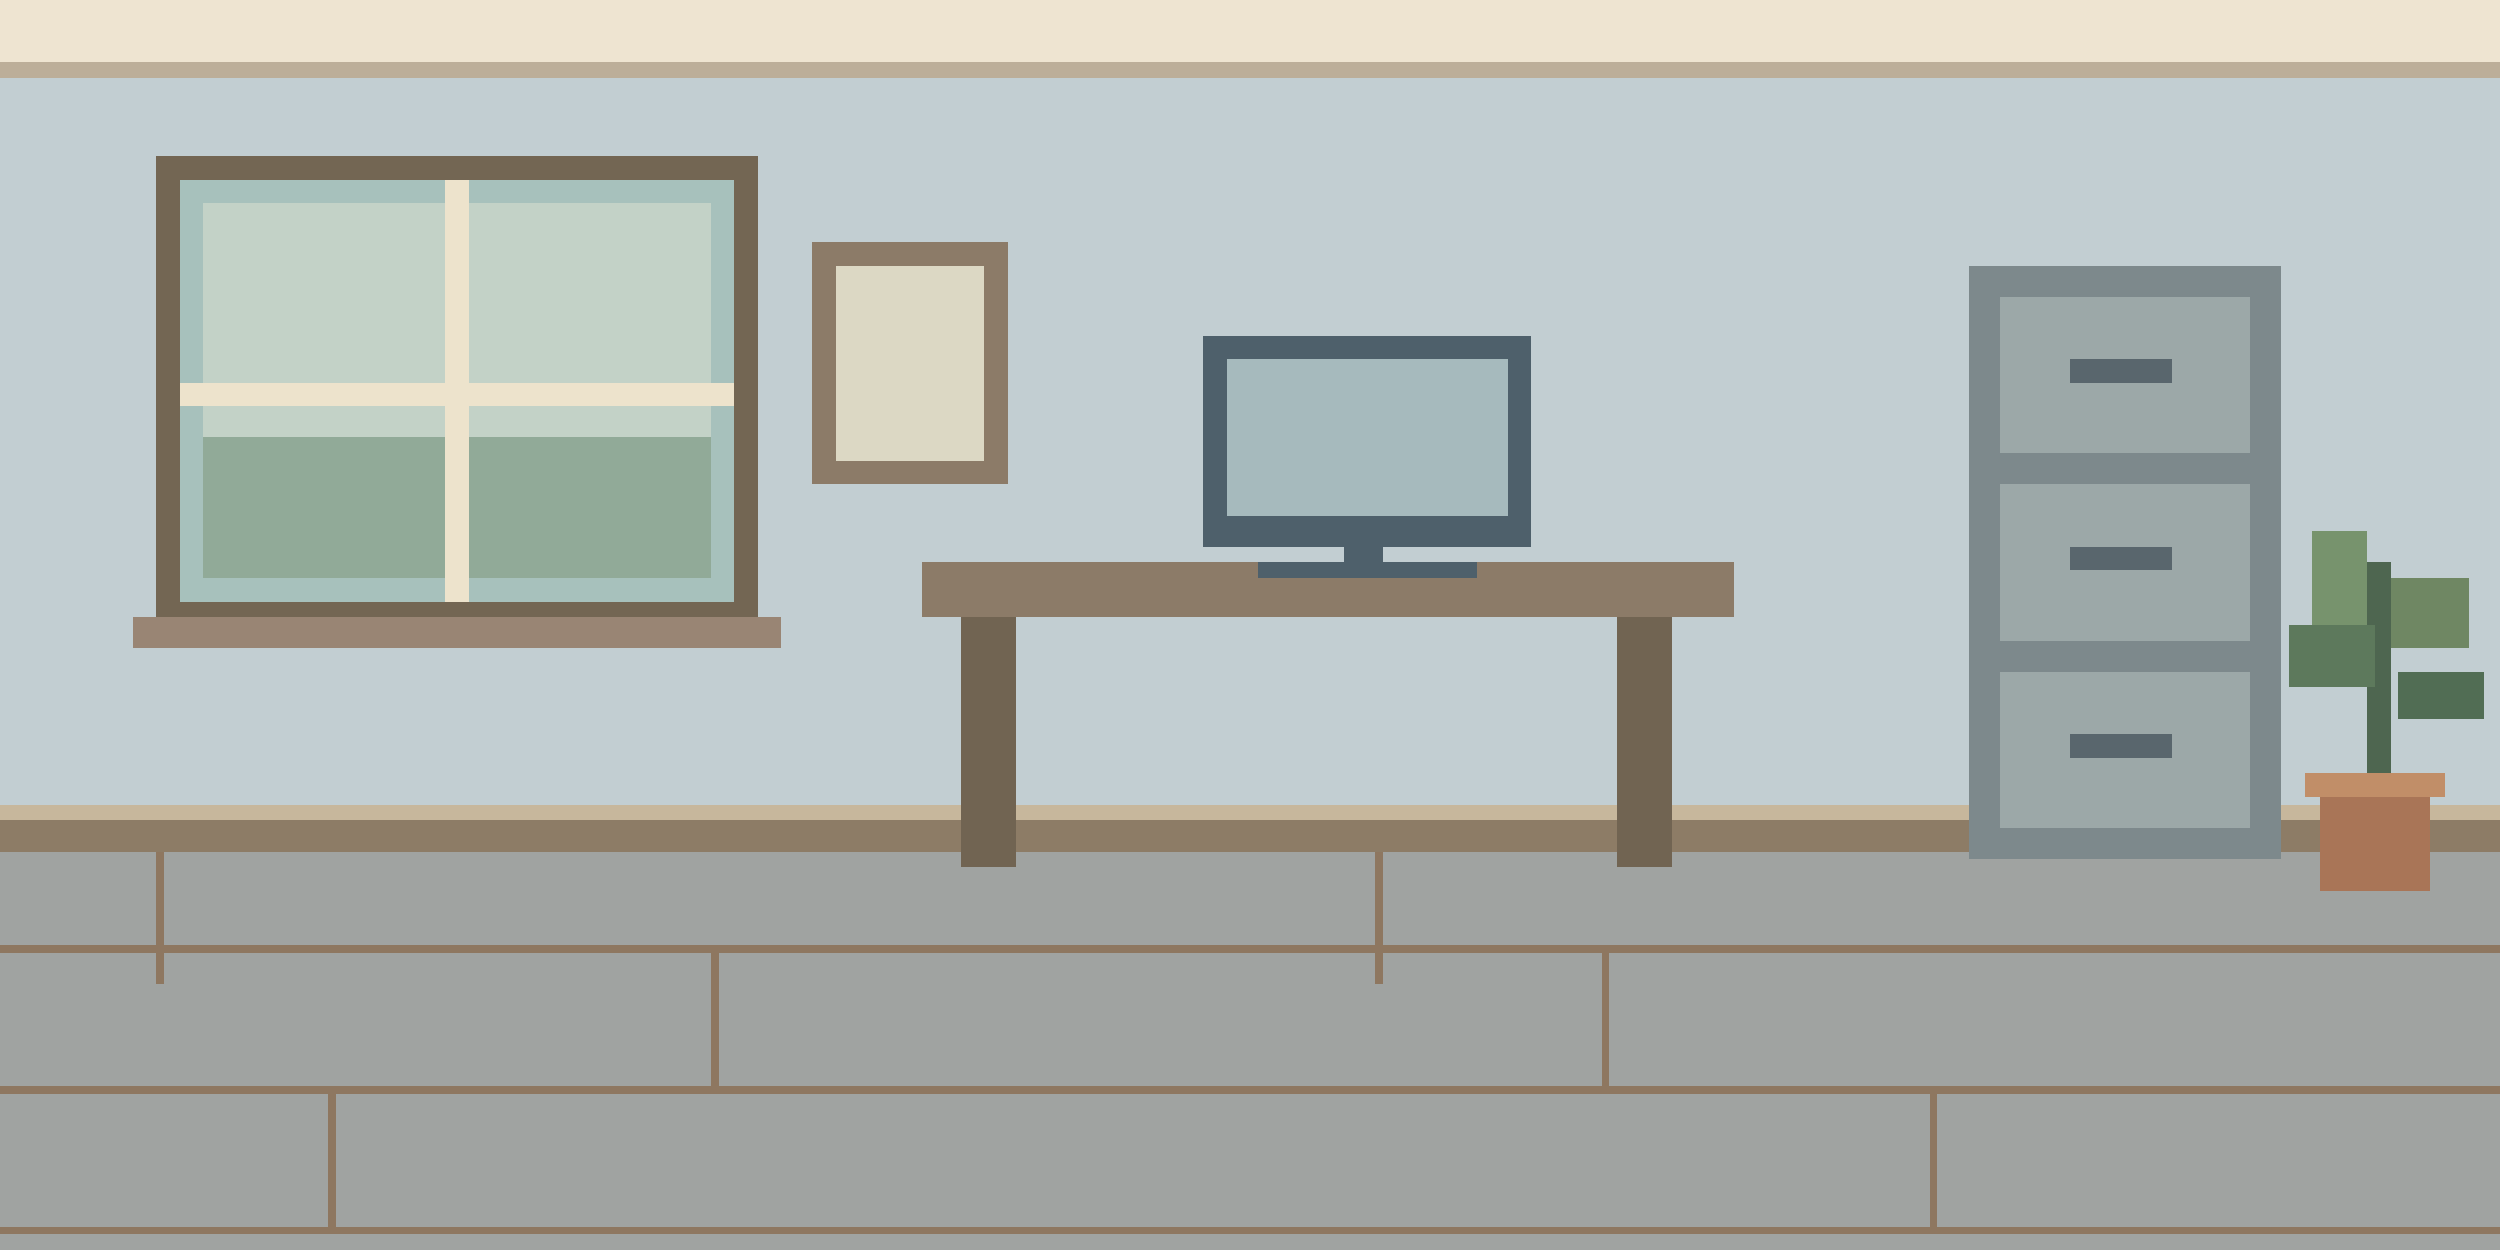
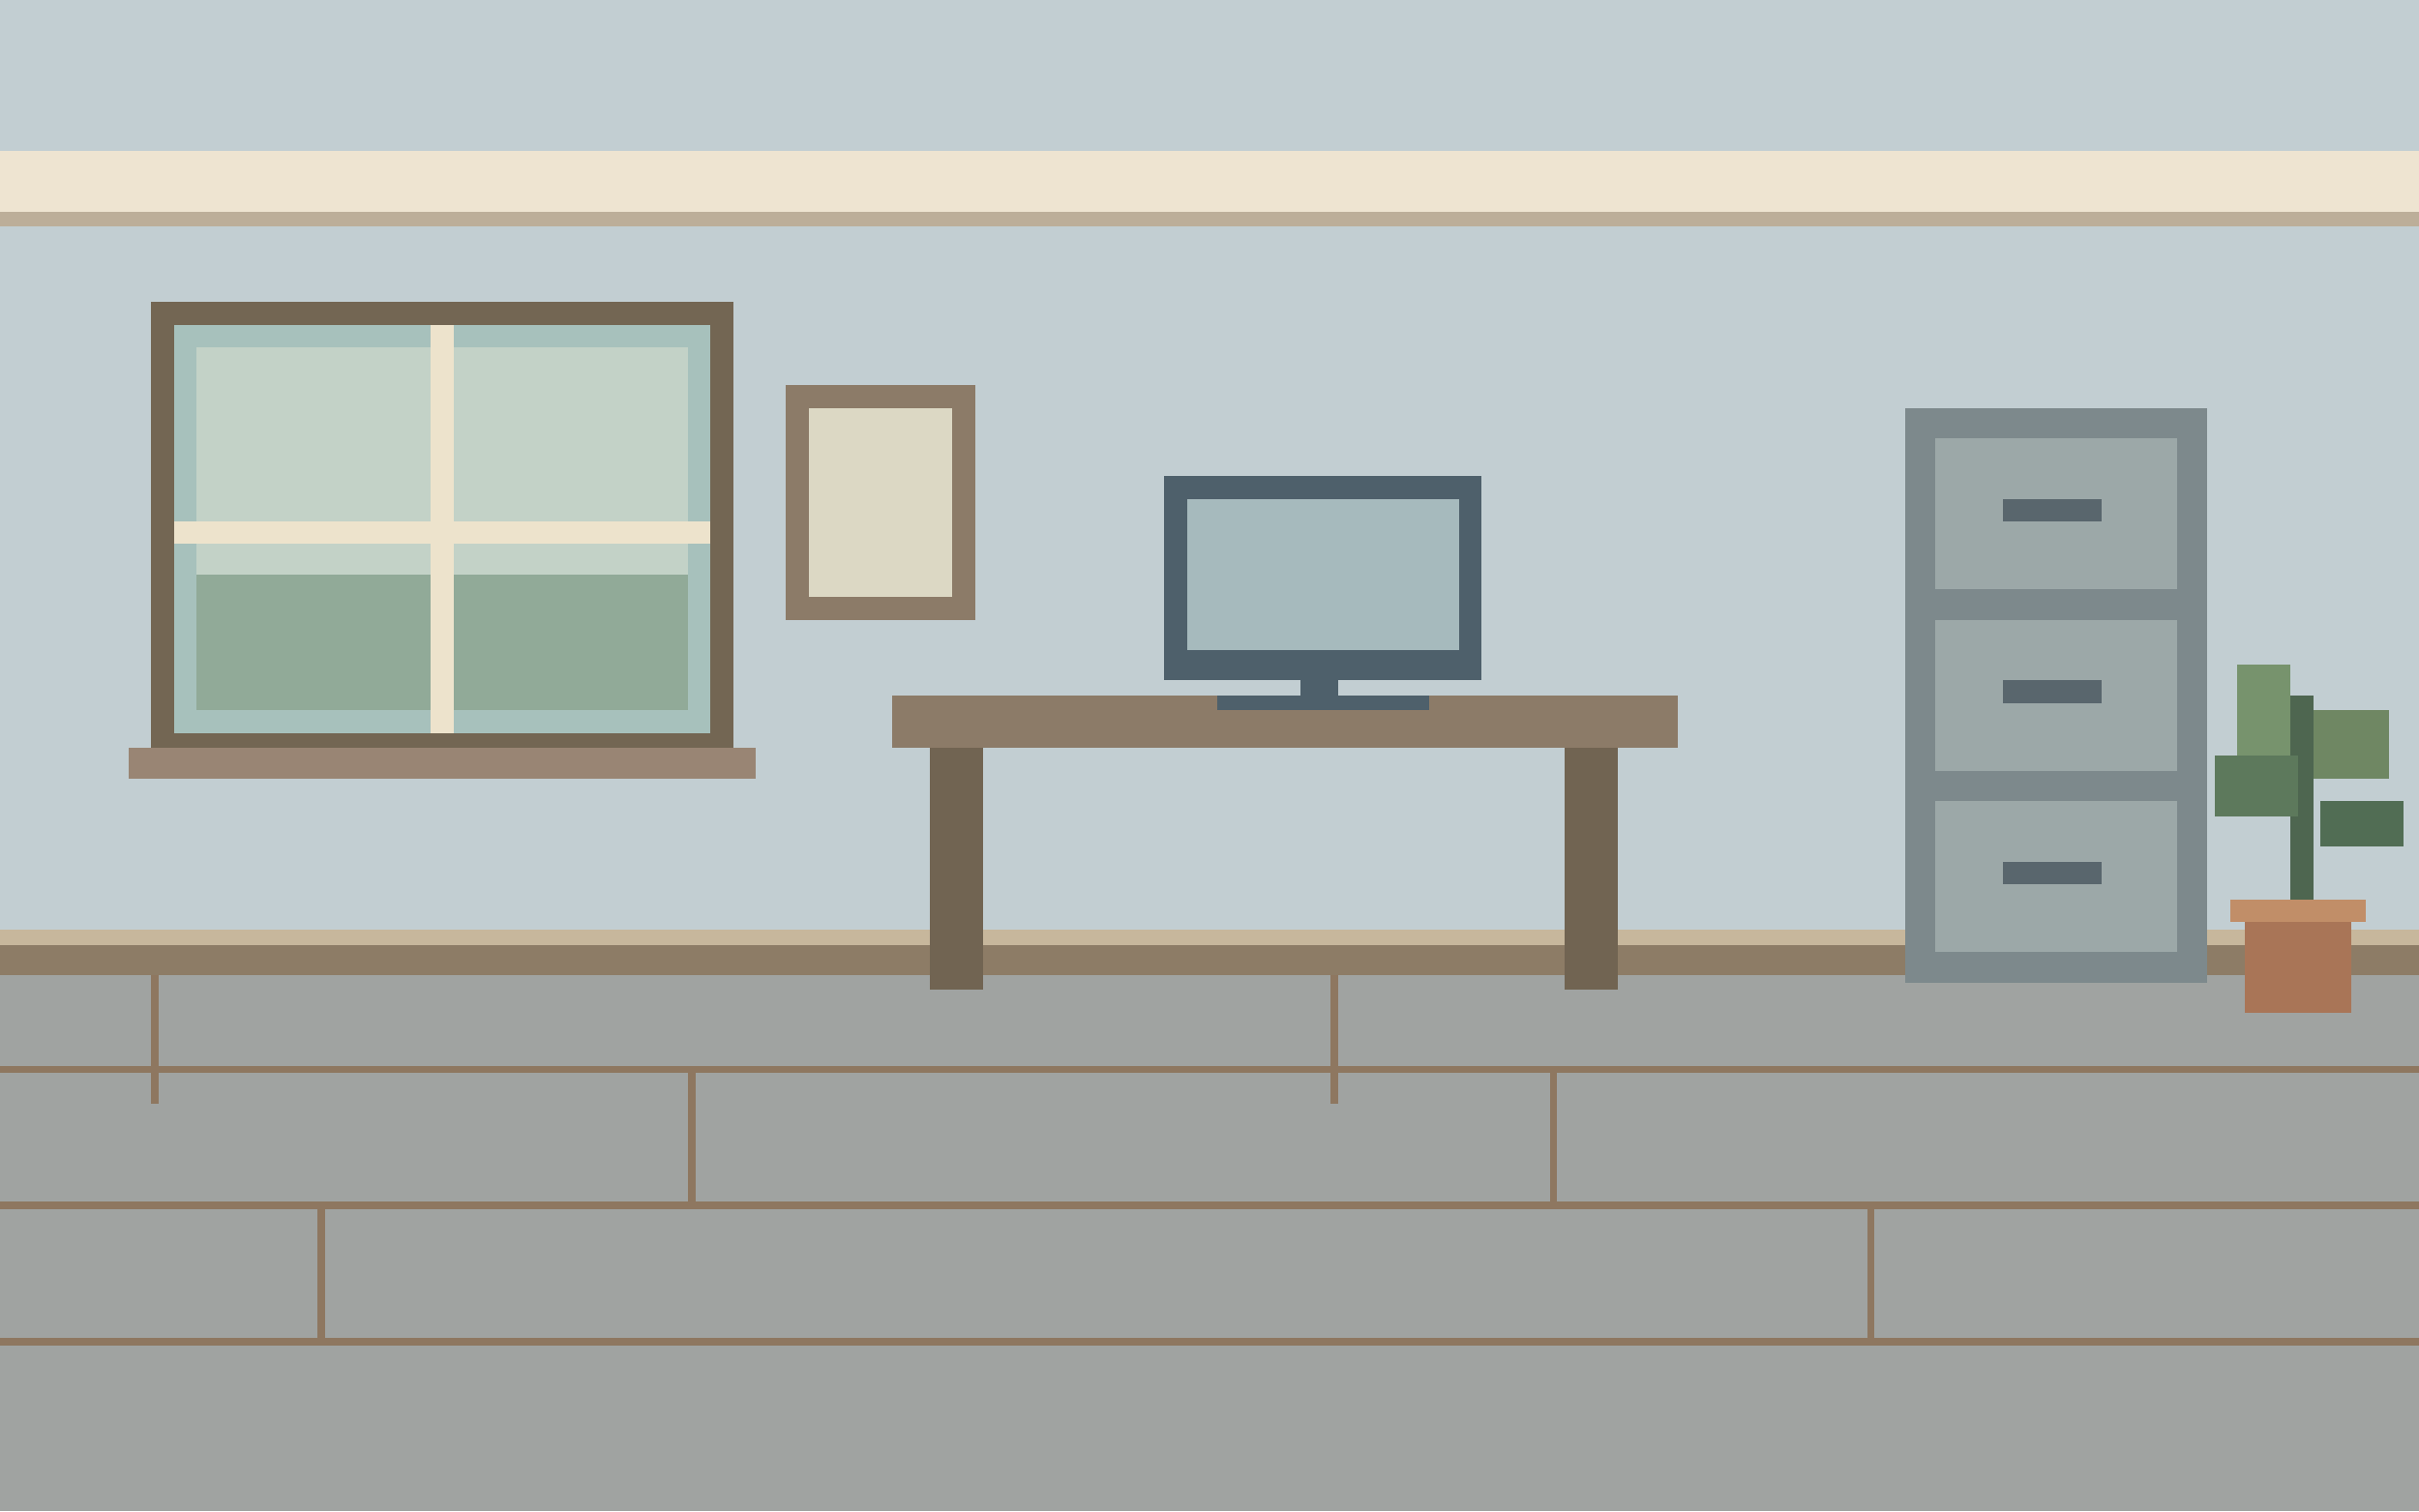
- <svg xmlns="http://www.w3.org/2000/svg" width="640" height="320" viewBox="0 0 320 160" shape-rendering="crispEdges">
-   <rect x="0" y="0" width="320" height="160" fill="#c2ced2" />
+ <svg xmlns="http://www.w3.org/2000/svg" width="640" height="400" viewBox="0 -20 320 200" shape-rendering="crispEdges">
+   <rect x="0" y="-20" width="320" height="200" fill="#c2ced2" />
  <rect x="0" y="0" width="320" height="8" fill="#eee4d1" />
  <rect x="0" y="8" width="320" height="2" fill="#bcae99" />
-   <rect x="0" y="108" width="320" height="52" fill="#a0a3a1" />
+   <rect x="0" y="108" width="320" height="72" fill="#a0a3a1" />
  <rect x="0" y="103" width="320" height="6" fill="#8d7c66" />
  <rect x="0" y="103" width="320" height="2" fill="#c7b79c" />
  <rect x="0" y="121" width="320" height="1" fill="#8e7760" />
  <rect x="0" y="139" width="320" height="1" fill="#8e7760" />
  <rect x="0" y="157" width="320" height="1" fill="#8e7760" />
  <rect x="20" y="109" width="1" height="17" fill="#8e7760" />
  <rect x="91" y="122" width="1" height="17" fill="#8e7760" />
  <rect x="176" y="109" width="1" height="17" fill="#8e7760" />
  <rect x="247" y="140" width="1" height="17" fill="#8e7760" />
  <rect x="42" y="140" width="1" height="17" fill="#8e7760" />
  <rect x="205" y="122" width="1" height="17" fill="#8e7760" />
  <rect x="20" y="20" width="77" height="62" fill="#736653" />
  <rect x="23" y="23" width="71" height="54" fill="#a7c1bc" />
  <rect x="26" y="26" width="65" height="48" fill="#c3d2c7" />
  <rect x="26" y="56" width="65" height="18" fill="#91aa98" />
  <rect x="57" y="23" width="3" height="54" fill="#ede3cc" />
  <rect x="23" y="49" width="71" height="3" fill="#ede3cc" />
  <rect x="17" y="79" width="83" height="4" fill="#998574" />
  <rect x="118" y="72" width="104" height="7" fill="#8c7b68" />
  <rect x="123" y="79" width="7" height="32" fill="#716452" />
  <rect x="207" y="79" width="7" height="32" fill="#716452" />
  <rect x="154" y="43" width="42" height="27" fill="#4e606b" />
  <rect x="157" y="46" width="36" height="20" fill="#a6babd" />
  <rect x="172" y="69" width="5" height="4" fill="#4e606b" />
  <rect x="161" y="72" width="28" height="2" fill="#4e606b" />
  <rect x="252" y="34" width="40" height="76" fill="#7d898c" />
  <rect x="256" y="38" width="32" height="20" fill="#9ca8a8" />
  <rect x="256" y="62" width="32" height="20" fill="#9ca8a8" />
  <rect x="256" y="86" width="32" height="20" fill="#9ca8a8" />
  <rect x="265" y="46" width="13" height="3" fill="#59666d" />
  <rect x="265" y="70" width="13" height="3" fill="#59666d" />
  <rect x="265" y="94" width="13" height="3" fill="#59666d" />
  <rect x="104" y="31" width="25" height="31" fill="#8c7b68" />
  <rect x="107" y="34" width="19" height="25" fill="#dcd8c4" />
  <rect x="297" y="101" width="14" height="13" fill="#a97557" />
  <rect x="295" y="99" width="18" height="3" fill="#c18e68" />
  <rect x="303" y="72" width="3" height="27" fill="#4e6650" />
  <rect x="293" y="80" width="11" height="8" fill="#5d795c" />
  <rect x="306" y="74" width="10" height="9" fill="#6f8763" />
  <rect x="296" y="68" width="7" height="12" fill="#77936d" />
  <rect x="307" y="86" width="11" height="6" fill="#516d54" />
</svg>
